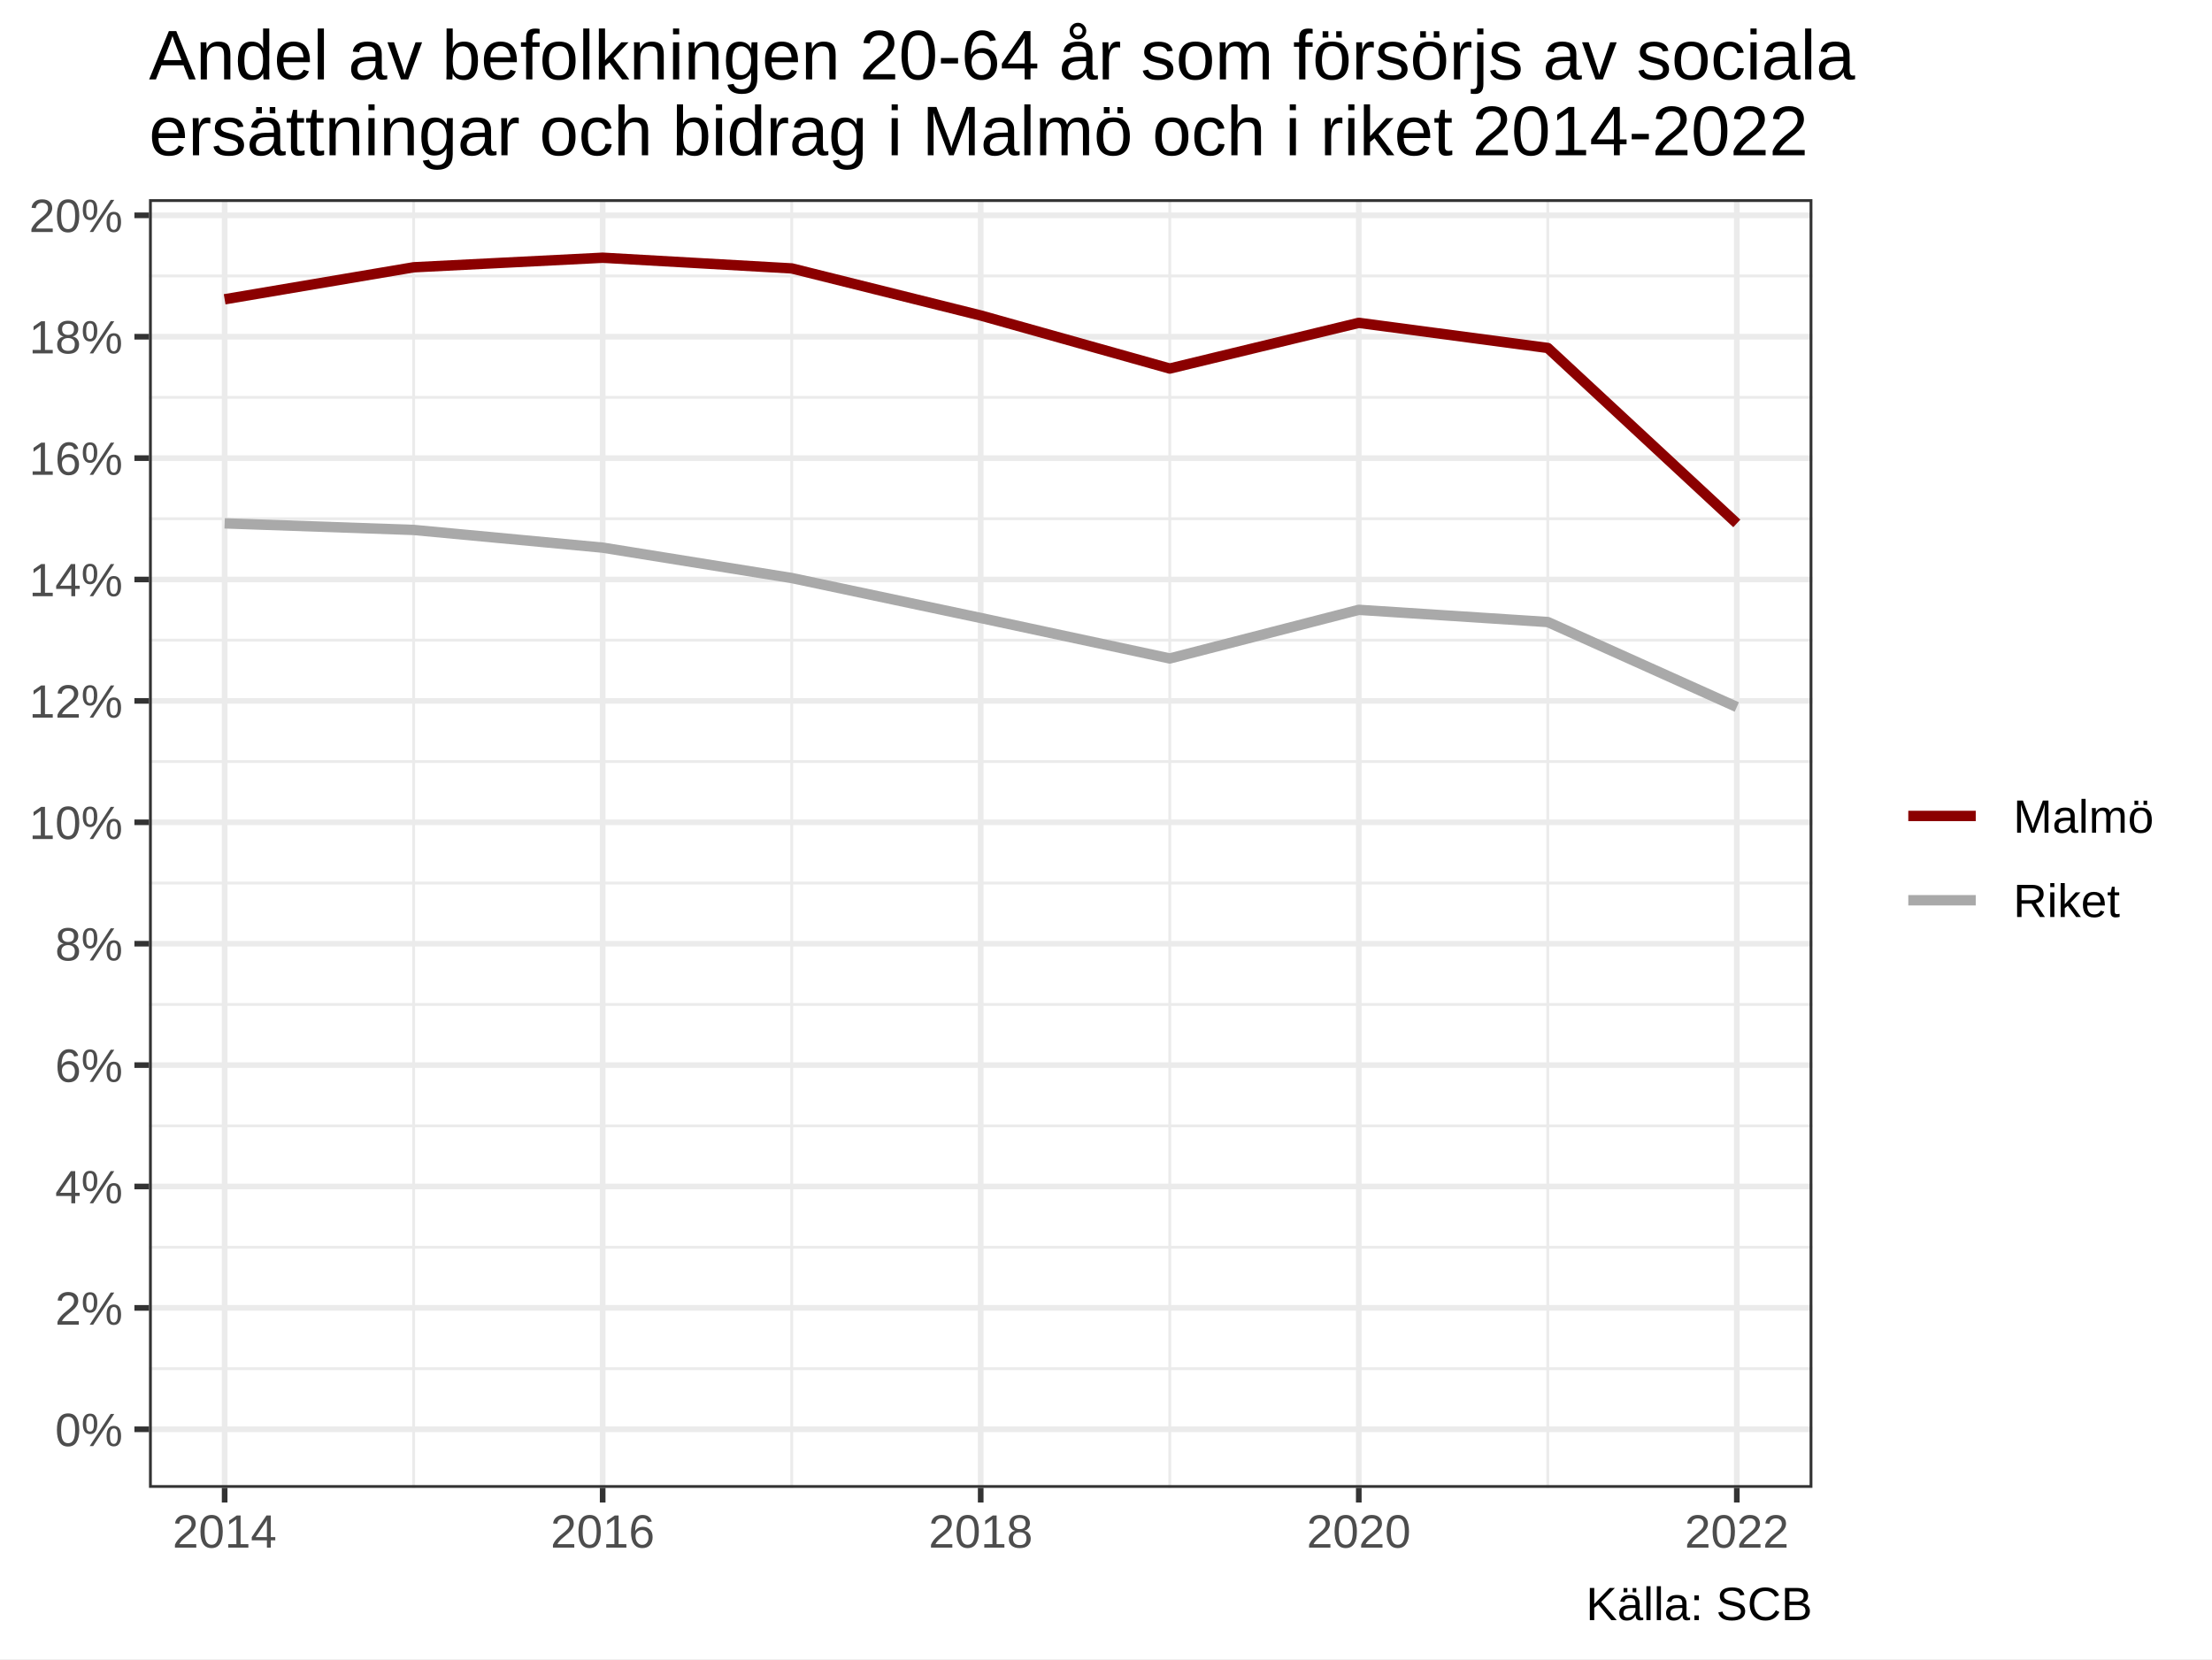
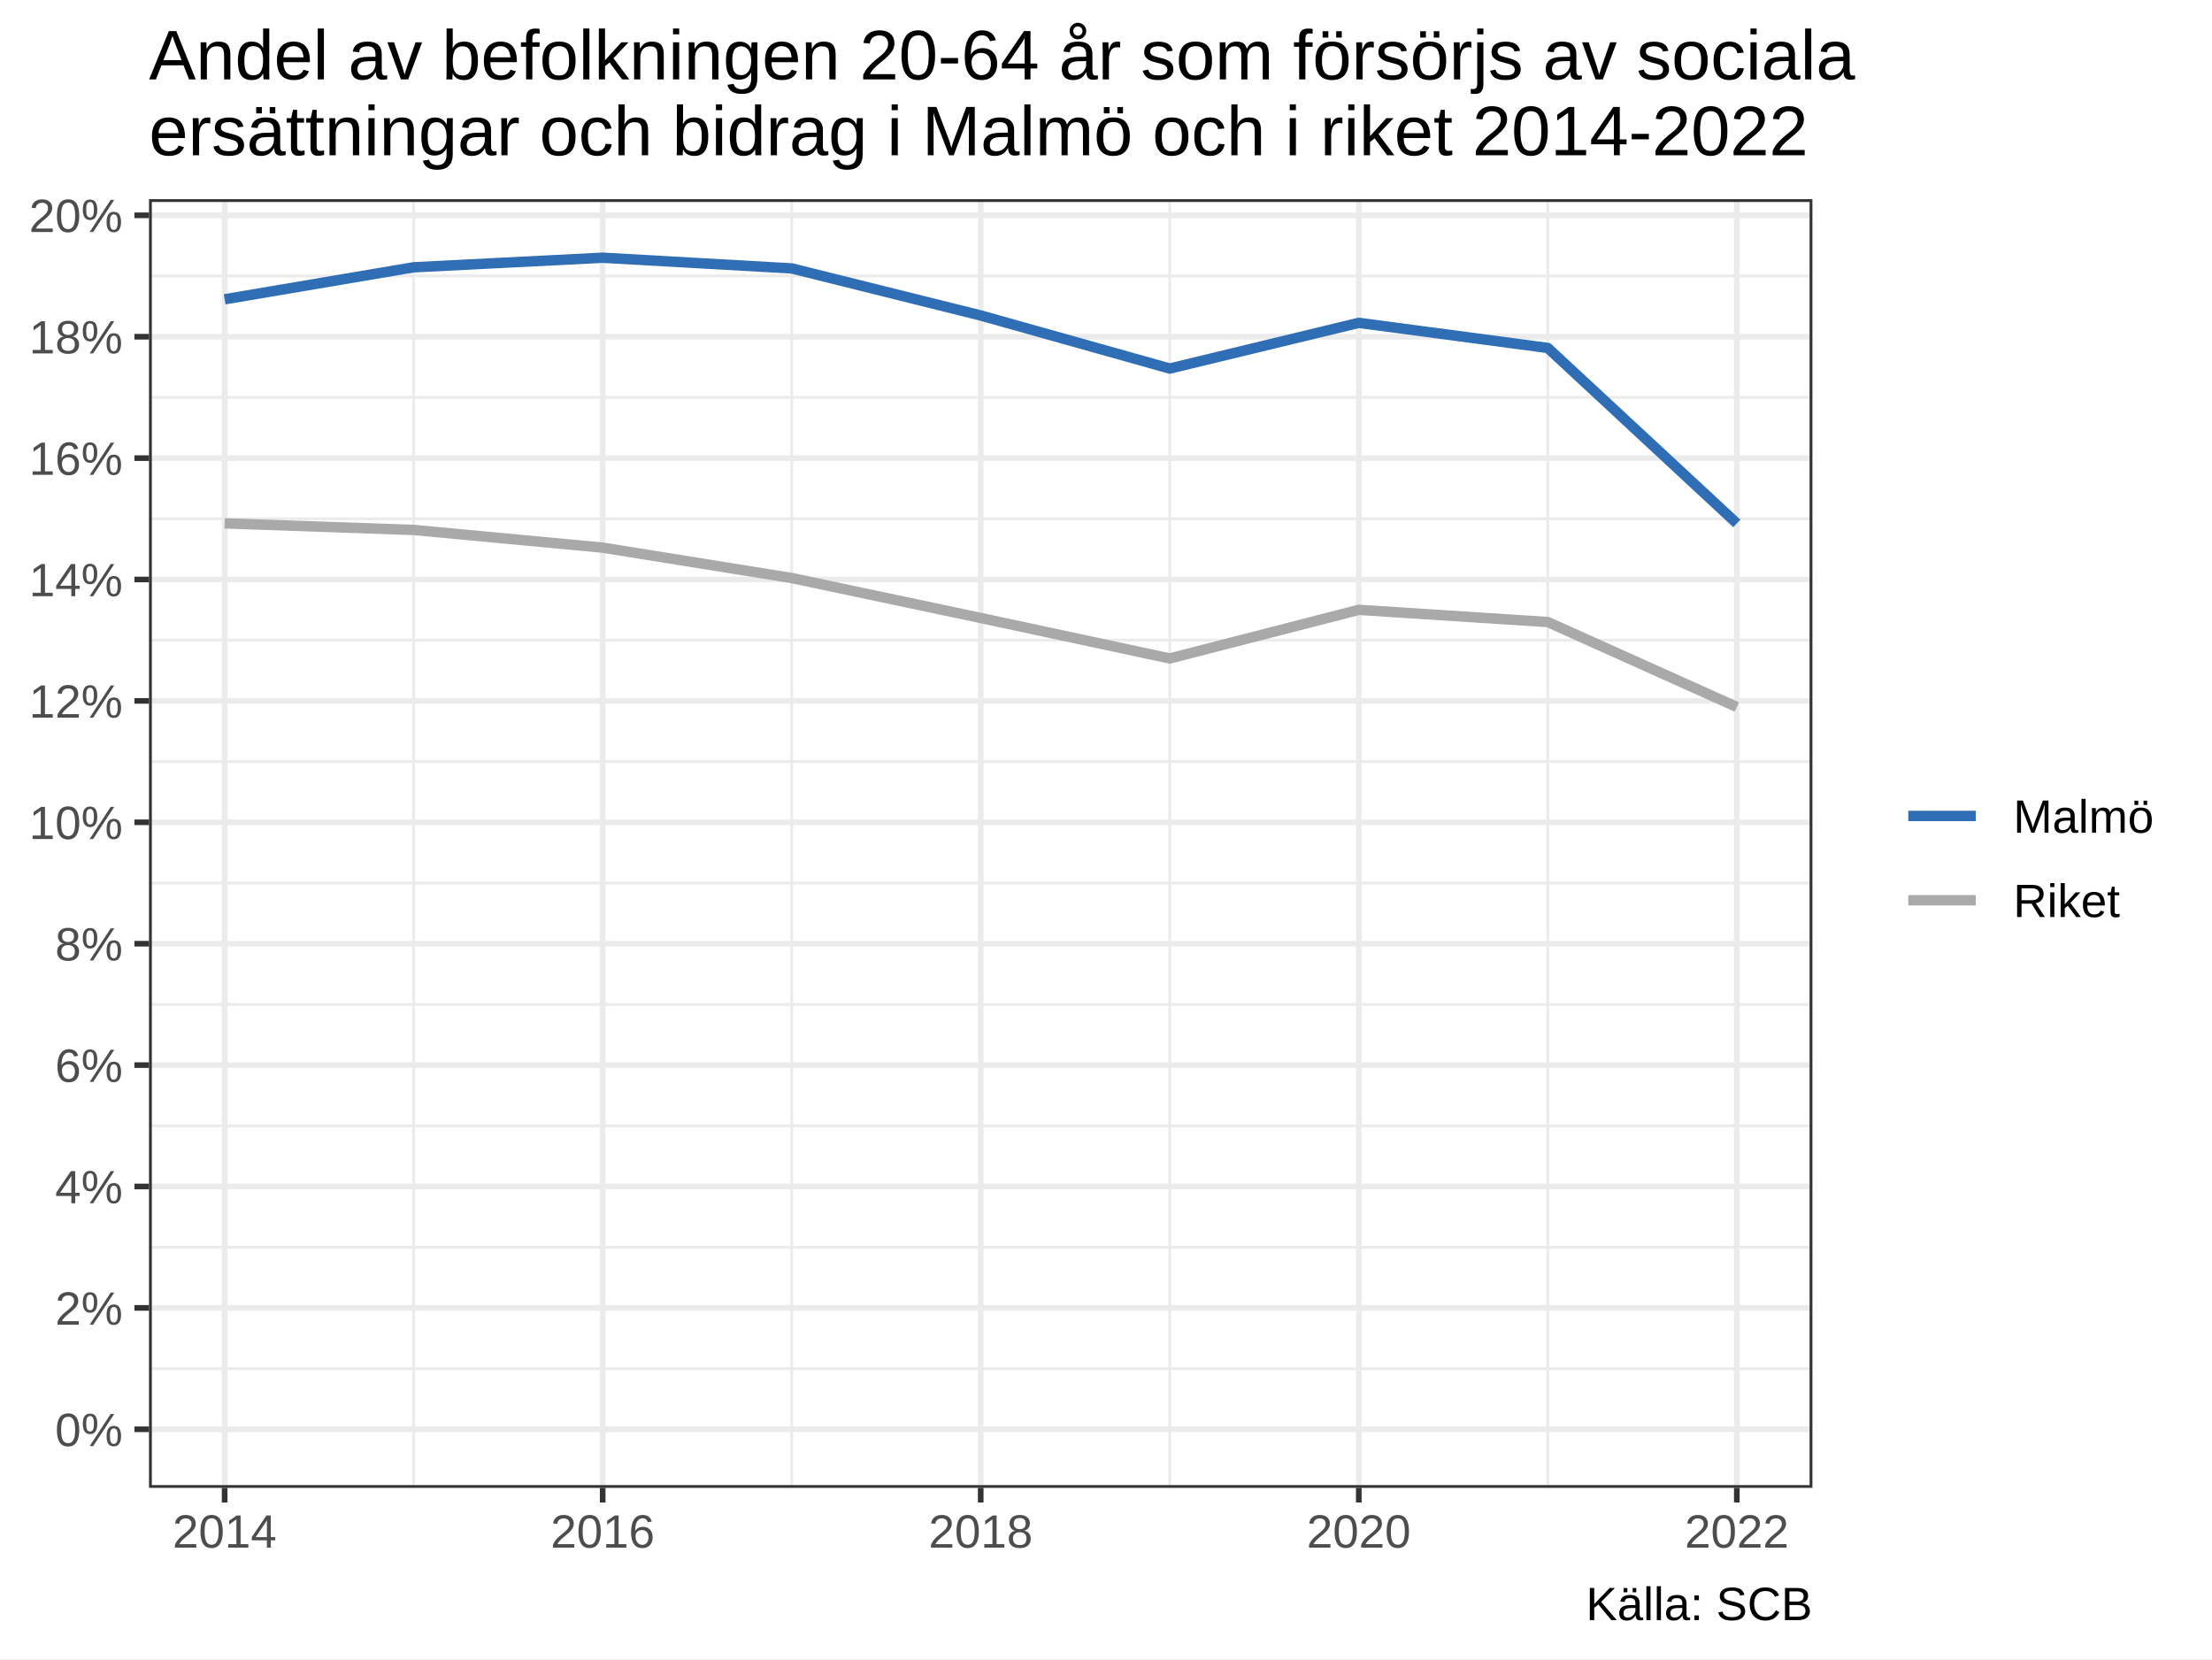
<svg xmlns="http://www.w3.org/2000/svg" class="svglite" width="453.54pt" height="340.16pt" viewBox="0 0 453.54 340.16">
  <defs>
    <style type="text/css">
    .svglite line, .svglite polyline, .svglite polygon, .svglite path, .svglite rect, .svglite circle {
      fill: none;
      stroke: #000000;
      stroke-linecap: round;
      stroke-linejoin: round;
      stroke-miterlimit: 10.00;
    }
    .svglite text {
      white-space: pre;
    }
  </style>
  </defs>
  <rect width="100%" height="100%" style="stroke: none; fill: #FFFFFF;" />
  <defs>
    <clipPath id="cpMC4wMHw0NTMuNTR8MC4wMHwzNDAuMTY=">
      <rect x="0.00" y="0.00" width="453.54" height="340.16" />
    </clipPath>
  </defs>
  <g clip-path="url(#cpMC4wMHw0NTMuNTR8MC4wMHwzNDAuMTY=)">
    <rect x="0.00" y="0.00" width="453.54" height="340.16" style="stroke-width: 1.16; stroke: #FFFFFF; fill: #FFFFFF;" />
  </g>
  <defs>
    <clipPath id="cpMzAuNTV8MzcxLjYxfDQwLjgzfDMwNS4wNQ==">
      <rect x="30.55" y="40.83" width="341.06" height="264.22" />
    </clipPath>
  </defs>
  <g clip-path="url(#cpMzAuNTV8MzcxLjYxfDQwLjgzfDMwNS4wNQ==)">
    <rect x="30.55" y="40.83" width="341.06" height="264.22" style="stroke-width: 1.16; stroke: none; fill: #FFFFFF;" />
    <polyline points="30.55,280.60 371.61,280.60 " style="stroke-width: 0.58; stroke: #EBEBEB; stroke-linecap: butt;" />
    <polyline points="30.55,255.71 371.61,255.71 " style="stroke-width: 0.58; stroke: #EBEBEB; stroke-linecap: butt;" />
    <polyline points="30.55,230.82 371.61,230.82 " style="stroke-width: 0.58; stroke: #EBEBEB; stroke-linecap: butt;" />
    <polyline points="30.55,205.93 371.61,205.93 " style="stroke-width: 0.58; stroke: #EBEBEB; stroke-linecap: butt;" />
    <polyline points="30.55,181.04 371.61,181.04 " style="stroke-width: 0.58; stroke: #EBEBEB; stroke-linecap: butt;" />
    <polyline points="30.55,156.14 371.61,156.14 " style="stroke-width: 0.58; stroke: #EBEBEB; stroke-linecap: butt;" />
    <polyline points="30.55,131.25 371.61,131.25 " style="stroke-width: 0.58; stroke: #EBEBEB; stroke-linecap: butt;" />
    <polyline points="30.55,106.36 371.61,106.36 " style="stroke-width: 0.58; stroke: #EBEBEB; stroke-linecap: butt;" />
    <polyline points="30.55,81.47 371.61,81.47 " style="stroke-width: 0.58; stroke: #EBEBEB; stroke-linecap: butt;" />
    <polyline points="30.55,56.58 371.61,56.58 " style="stroke-width: 0.58; stroke: #EBEBEB; stroke-linecap: butt;" />
    <polyline points="84.81,305.05 84.81,40.83 " style="stroke-width: 0.58; stroke: #EBEBEB; stroke-linecap: butt;" />
    <polyline points="162.33,305.05 162.33,40.83 " style="stroke-width: 0.58; stroke: #EBEBEB; stroke-linecap: butt;" />
    <polyline points="239.84,305.05 239.84,40.83 " style="stroke-width: 0.58; stroke: #EBEBEB; stroke-linecap: butt;" />
    <polyline points="317.35,305.05 317.35,40.83 " style="stroke-width: 0.58; stroke: #EBEBEB; stroke-linecap: butt;" />
    <polyline points="30.55,293.04 371.61,293.04 " style="stroke-width: 1.16; stroke: #EBEBEB; stroke-linecap: butt;" />
    <polyline points="30.55,268.15 371.61,268.15 " style="stroke-width: 1.16; stroke: #EBEBEB; stroke-linecap: butt;" />
    <polyline points="30.55,243.26 371.61,243.26 " style="stroke-width: 1.16; stroke: #EBEBEB; stroke-linecap: butt;" />
    <polyline points="30.55,218.37 371.61,218.37 " style="stroke-width: 1.16; stroke: #EBEBEB; stroke-linecap: butt;" />
    <polyline points="30.55,193.48 371.61,193.48 " style="stroke-width: 1.16; stroke: #EBEBEB; stroke-linecap: butt;" />
    <polyline points="30.55,168.59 371.61,168.59 " style="stroke-width: 1.16; stroke: #EBEBEB; stroke-linecap: butt;" />
    <polyline points="30.55,143.70 371.61,143.70 " style="stroke-width: 1.16; stroke: #EBEBEB; stroke-linecap: butt;" />
    <polyline points="30.55,118.81 371.61,118.81 " style="stroke-width: 1.16; stroke: #EBEBEB; stroke-linecap: butt;" />
    <polyline points="30.55,93.92 371.61,93.92 " style="stroke-width: 1.16; stroke: #EBEBEB; stroke-linecap: butt;" />
    <polyline points="30.55,69.03 371.61,69.03 " style="stroke-width: 1.16; stroke: #EBEBEB; stroke-linecap: butt;" />
    <polyline points="30.55,44.14 371.61,44.14 " style="stroke-width: 1.16; stroke: #EBEBEB; stroke-linecap: butt;" />
    <polyline points="46.06,305.05 46.06,40.83 " style="stroke-width: 1.16; stroke: #EBEBEB; stroke-linecap: butt;" />
    <polyline points="123.57,305.05 123.57,40.83 " style="stroke-width: 1.16; stroke: #EBEBEB; stroke-linecap: butt;" />
    <polyline points="201.08,305.05 201.08,40.83 " style="stroke-width: 1.16; stroke: #EBEBEB; stroke-linecap: butt;" />
    <polyline points="278.60,305.05 278.60,40.83 " style="stroke-width: 1.16; stroke: #EBEBEB; stroke-linecap: butt;" />
    <polyline points="356.11,305.05 356.11,40.83 " style="stroke-width: 1.16; stroke: #EBEBEB; stroke-linecap: butt;" />
-     <polyline points="46.06,61.36 84.81,54.80 123.57,52.84 162.33,55.03 201.08,64.68 239.84,75.56 278.60,66.19 317.35,71.34 356.11,107.31 " style="stroke-width: 2.13; stroke: #8B0000; stroke-linecap: butt;" />
+     <polyline points="46.06,61.36 84.81,54.80 123.57,52.84 162.33,55.03 201.08,64.68 239.84,75.56 278.60,66.19 317.35,71.34 356.11,107.31 " style="stroke-width: 2.13; stroke: #2f6db5; stroke-linecap: butt;" />
    <polyline points="46.06,107.30 84.81,108.65 123.57,112.28 162.33,118.51 201.08,126.70 239.84,135.00 278.60,125.03 317.35,127.53 356.11,144.95 " style="stroke-width: 2.13; stroke: #A9A9A9; stroke-linecap: butt;" />
    <rect x="30.55" y="40.83" width="341.06" height="264.22" style="stroke-width: 1.16; stroke: #333333;" />
  </g>
  <g clip-path="url(#cpMC4wMHw0NTMuNTR8MC4wMHwzNDAuMTY=)">
    <text x="25.17" y="296.48" text-anchor="end" style="font-size: 9.60px;fill: #4D4D4D; font-family: &quot;Arial&quot;;" textLength="13.86px" lengthAdjust="spacingAndGlyphs">0%</text>
    <text x="25.17" y="271.59" text-anchor="end" style="font-size: 9.60px;fill: #4D4D4D; font-family: &quot;Arial&quot;;" textLength="13.86px" lengthAdjust="spacingAndGlyphs">2%</text>
    <text x="25.17" y="246.70" text-anchor="end" style="font-size: 9.60px;fill: #4D4D4D; font-family: &quot;Arial&quot;;" textLength="13.86px" lengthAdjust="spacingAndGlyphs">4%</text>
    <text x="25.17" y="221.81" text-anchor="end" style="font-size: 9.60px;fill: #4D4D4D; font-family: &quot;Arial&quot;;" textLength="13.86px" lengthAdjust="spacingAndGlyphs">6%</text>
    <text x="25.17" y="196.92" text-anchor="end" style="font-size: 9.60px;fill: #4D4D4D; font-family: &quot;Arial&quot;;" textLength="13.86px" lengthAdjust="spacingAndGlyphs">8%</text>
    <text x="25.17" y="172.02" text-anchor="end" style="font-size: 9.60px;fill: #4D4D4D; font-family: &quot;Arial&quot;;" textLength="19.20px" lengthAdjust="spacingAndGlyphs">10%</text>
    <text x="25.17" y="147.13" text-anchor="end" style="font-size: 9.60px;fill: #4D4D4D; font-family: &quot;Arial&quot;;" textLength="19.20px" lengthAdjust="spacingAndGlyphs">12%</text>
    <text x="25.17" y="122.24" text-anchor="end" style="font-size: 9.60px;fill: #4D4D4D; font-family: &quot;Arial&quot;;" textLength="19.20px" lengthAdjust="spacingAndGlyphs">14%</text>
    <text x="25.17" y="97.35" text-anchor="end" style="font-size: 9.60px;fill: #4D4D4D; font-family: &quot;Arial&quot;;" textLength="19.20px" lengthAdjust="spacingAndGlyphs">16%</text>
    <text x="25.17" y="72.46" text-anchor="end" style="font-size: 9.60px;fill: #4D4D4D; font-family: &quot;Arial&quot;;" textLength="19.20px" lengthAdjust="spacingAndGlyphs">18%</text>
    <text x="25.17" y="47.57" text-anchor="end" style="font-size: 9.60px;fill: #4D4D4D; font-family: &quot;Arial&quot;;" textLength="19.20px" lengthAdjust="spacingAndGlyphs">20%</text>
    <polyline points="27.56,293.04 30.55,293.04 " style="stroke-width: 1.16; stroke: #333333; stroke-linecap: butt;" />
    <polyline points="27.56,268.15 30.55,268.15 " style="stroke-width: 1.16; stroke: #333333; stroke-linecap: butt;" />
    <polyline points="27.56,243.26 30.55,243.26 " style="stroke-width: 1.16; stroke: #333333; stroke-linecap: butt;" />
    <polyline points="27.56,218.37 30.55,218.37 " style="stroke-width: 1.16; stroke: #333333; stroke-linecap: butt;" />
    <polyline points="27.56,193.48 30.55,193.48 " style="stroke-width: 1.16; stroke: #333333; stroke-linecap: butt;" />
    <polyline points="27.56,168.59 30.55,168.59 " style="stroke-width: 1.16; stroke: #333333; stroke-linecap: butt;" />
    <polyline points="27.56,143.70 30.55,143.70 " style="stroke-width: 1.16; stroke: #333333; stroke-linecap: butt;" />
    <polyline points="27.56,118.81 30.55,118.81 " style="stroke-width: 1.16; stroke: #333333; stroke-linecap: butt;" />
    <polyline points="27.56,93.92 30.55,93.92 " style="stroke-width: 1.16; stroke: #333333; stroke-linecap: butt;" />
    <polyline points="27.56,69.03 30.55,69.03 " style="stroke-width: 1.16; stroke: #333333; stroke-linecap: butt;" />
    <polyline points="27.56,44.14 30.55,44.14 " style="stroke-width: 1.16; stroke: #333333; stroke-linecap: butt;" />
    <polyline points="46.06,308.04 46.06,305.05 " style="stroke-width: 1.16; stroke: #333333; stroke-linecap: butt;" />
    <polyline points="123.57,308.04 123.57,305.05 " style="stroke-width: 1.16; stroke: #333333; stroke-linecap: butt;" />
    <polyline points="201.08,308.04 201.08,305.05 " style="stroke-width: 1.16; stroke: #333333; stroke-linecap: butt;" />
    <polyline points="278.60,308.04 278.60,305.05 " style="stroke-width: 1.16; stroke: #333333; stroke-linecap: butt;" />
    <polyline points="356.11,308.04 356.11,305.05 " style="stroke-width: 1.16; stroke: #333333; stroke-linecap: butt;" />
    <text x="46.06" y="317.30" text-anchor="middle" style="font-size: 9.60px;fill: #4D4D4D; font-family: &quot;Arial&quot;;" textLength="21.34px" lengthAdjust="spacingAndGlyphs">2014</text>
    <text x="123.57" y="317.30" text-anchor="middle" style="font-size: 9.60px;fill: #4D4D4D; font-family: &quot;Arial&quot;;" textLength="21.34px" lengthAdjust="spacingAndGlyphs">2016</text>
    <text x="201.08" y="317.30" text-anchor="middle" style="font-size: 9.60px;fill: #4D4D4D; font-family: &quot;Arial&quot;;" textLength="21.34px" lengthAdjust="spacingAndGlyphs">2018</text>
    <text x="278.60" y="317.30" text-anchor="middle" style="font-size: 9.60px;fill: #4D4D4D; font-family: &quot;Arial&quot;;" textLength="21.34px" lengthAdjust="spacingAndGlyphs">2020</text>
    <text x="356.11" y="317.30" text-anchor="middle" style="font-size: 9.60px;fill: #4D4D4D; font-family: &quot;Arial&quot;;" textLength="21.34px" lengthAdjust="spacingAndGlyphs">2022</text>
    <rect x="383.57" y="146.70" width="64.00" height="52.49" style="stroke-width: 1.16; stroke: none; fill: #FFFFFF;" />
    <rect x="389.54" y="158.65" width="17.28" height="17.28" style="stroke-width: 1.16; stroke: none; fill: #FFFFFF;" />
-     <line x1="391.27" y1="167.29" x2="405.10" y2="167.29" style="stroke-width: 2.13; stroke: #8B0000; stroke-linecap: butt;" />
+     <line x1="391.27" y1="167.29" x2="405.10" y2="167.29" style="stroke-width: 2.13; stroke: #2f6db5; stroke-linecap: butt;" />
    <rect x="389.54" y="175.93" width="17.28" height="17.28" style="stroke-width: 1.16; stroke: none; fill: #FFFFFF;" />
    <line x1="391.27" y1="184.57" x2="405.10" y2="184.57" style="stroke-width: 2.13; stroke: #A9A9A9; stroke-linecap: butt;" />
    <text x="412.80" y="170.73" style="font-size: 9.60px; font-family: &quot;Arial&quot;;" textLength="28.79px" lengthAdjust="spacingAndGlyphs">Malmö</text>
    <text x="412.80" y="188.01" style="font-size: 9.60px; font-family: &quot;Arial&quot;;" textLength="21.85px" lengthAdjust="spacingAndGlyphs">Riket</text>
    <text x="30.55" y="16.28" style="font-size: 14.40px; font-family: &quot;Arial&quot;;" textLength="349.66px" lengthAdjust="spacingAndGlyphs">Andel av befolkningen 20-64 år som försörjs av sociala</text>
    <text x="30.55" y="31.83" style="font-size: 14.40px; font-family: &quot;Arial&quot;;" textLength="340.05px" lengthAdjust="spacingAndGlyphs">ersättningar och bidrag i Malmö och i riket 2014-2022</text>
    <text x="371.61" y="332.16" text-anchor="end" style="font-size: 9.60px; font-family: &quot;Arial&quot;;" textLength="46.37px" lengthAdjust="spacingAndGlyphs">Källa: SCB</text>
  </g>
</svg>
